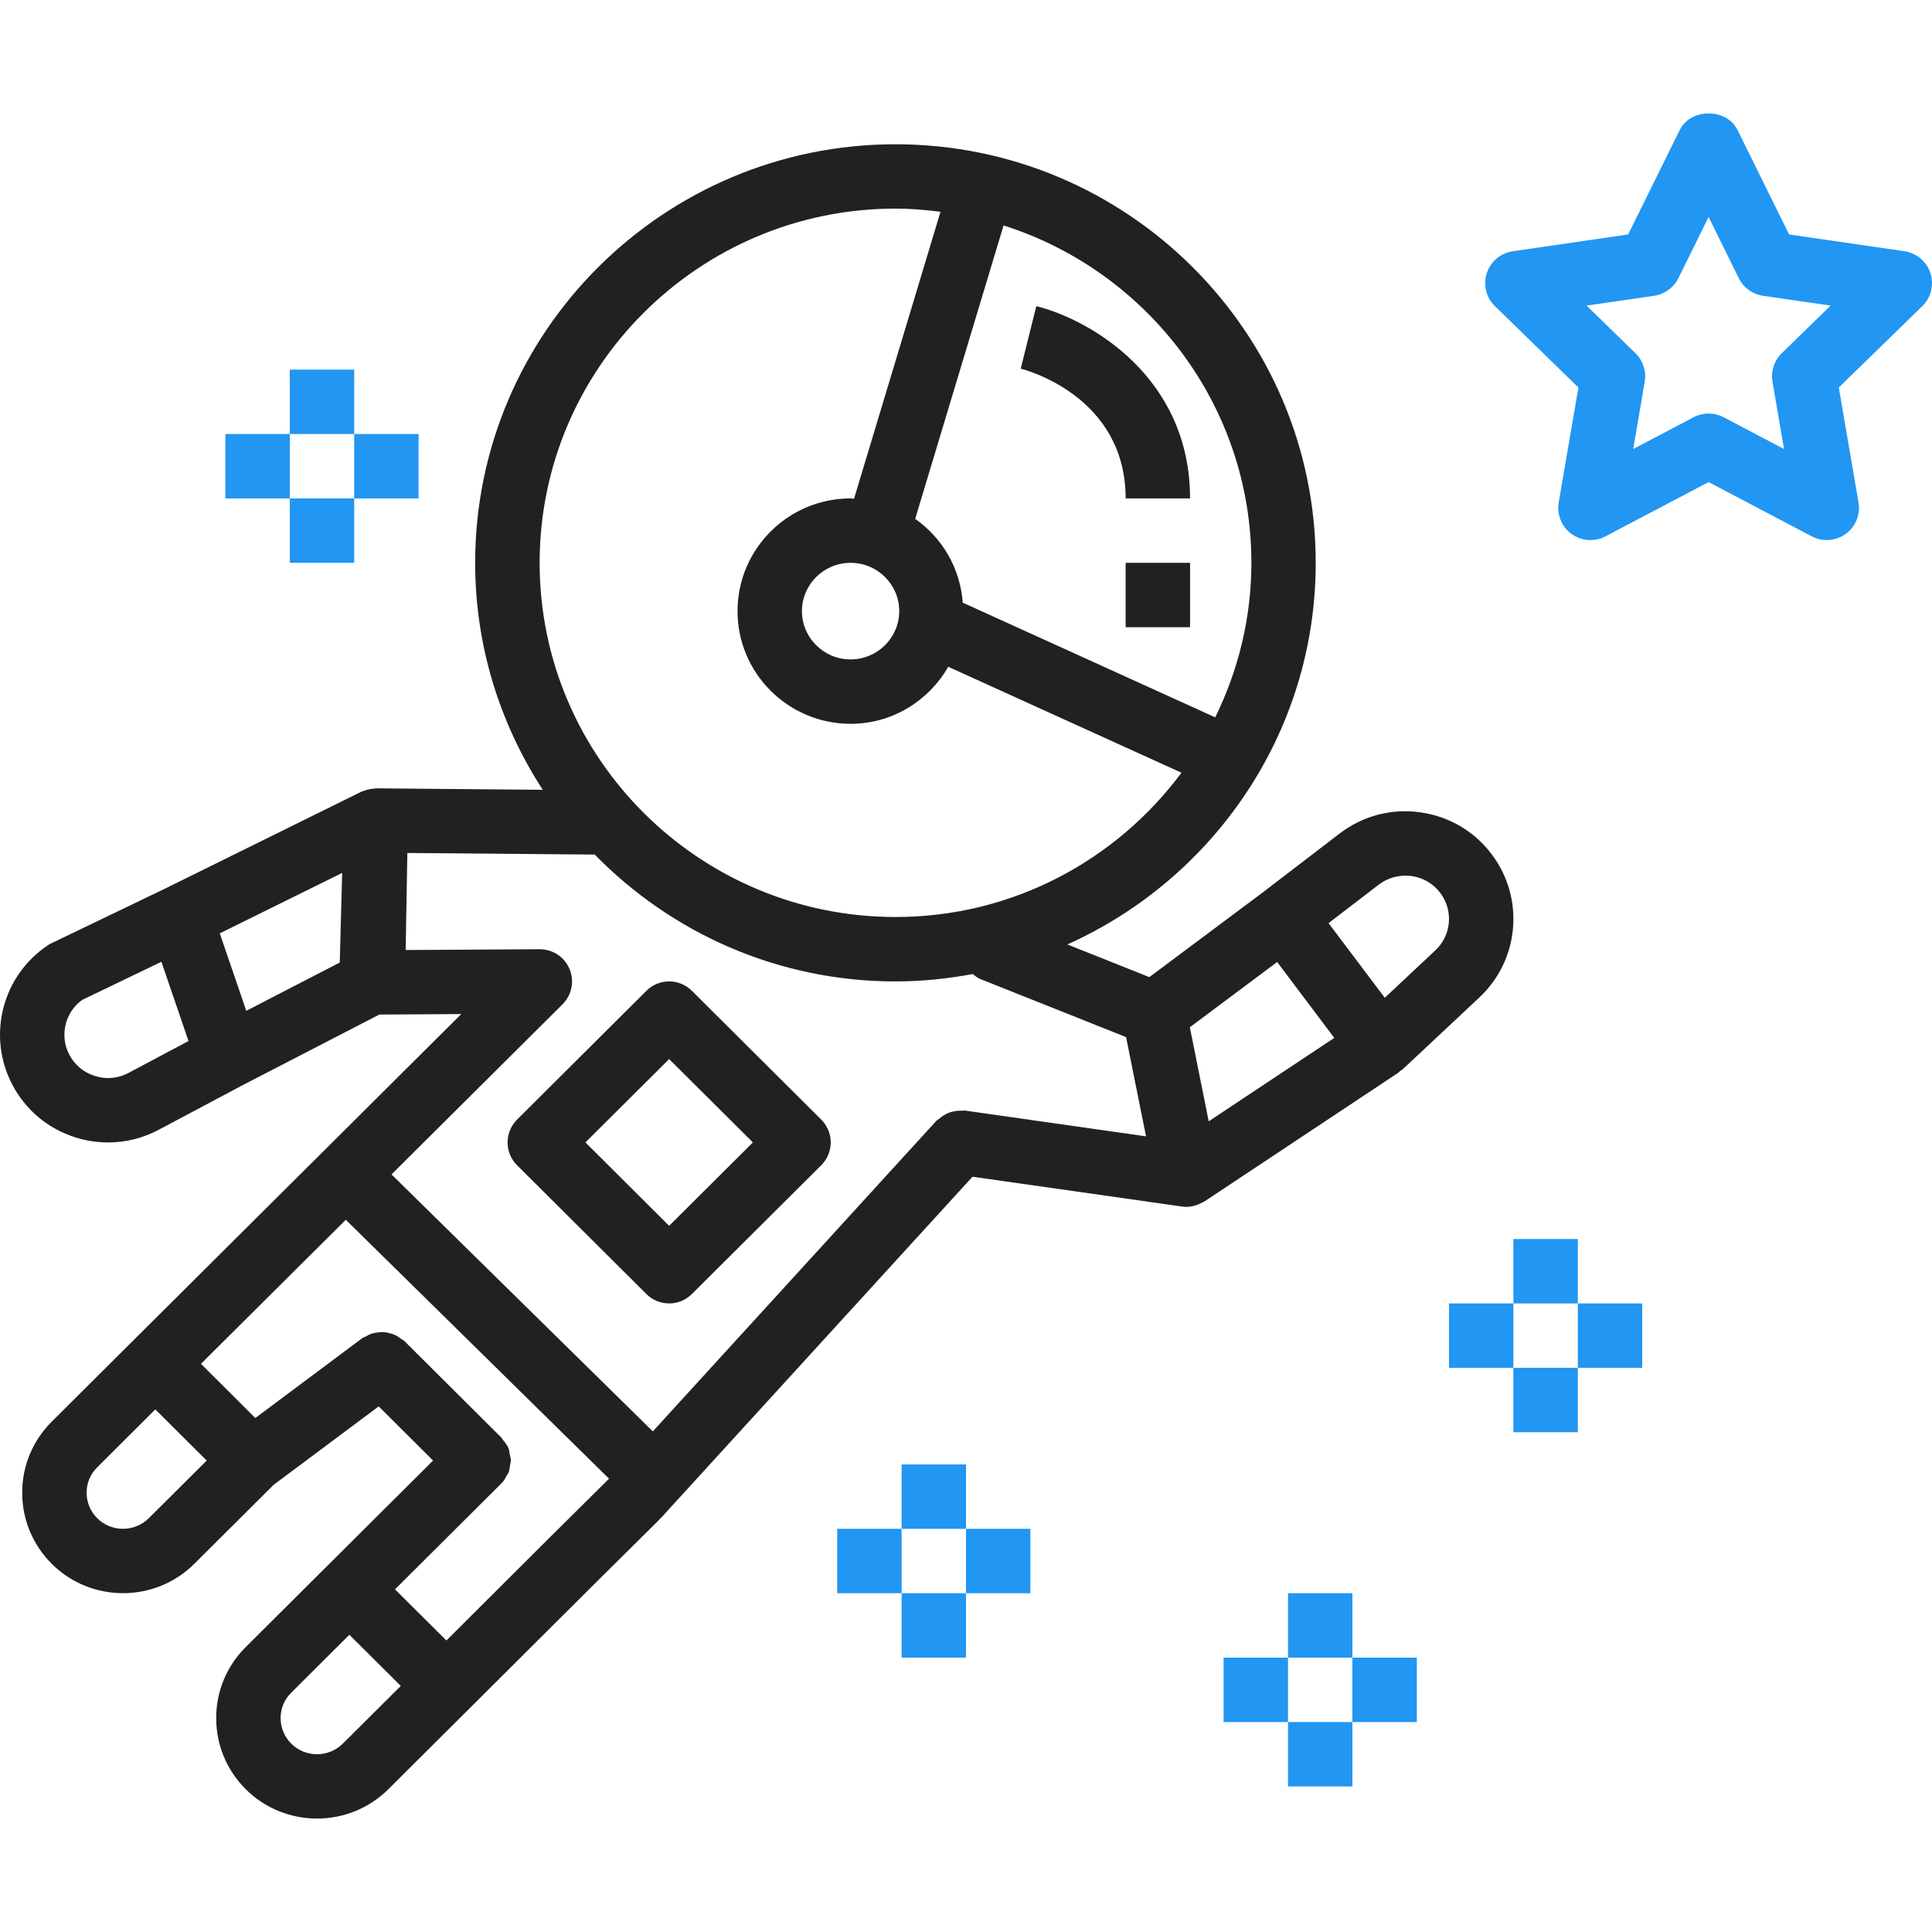
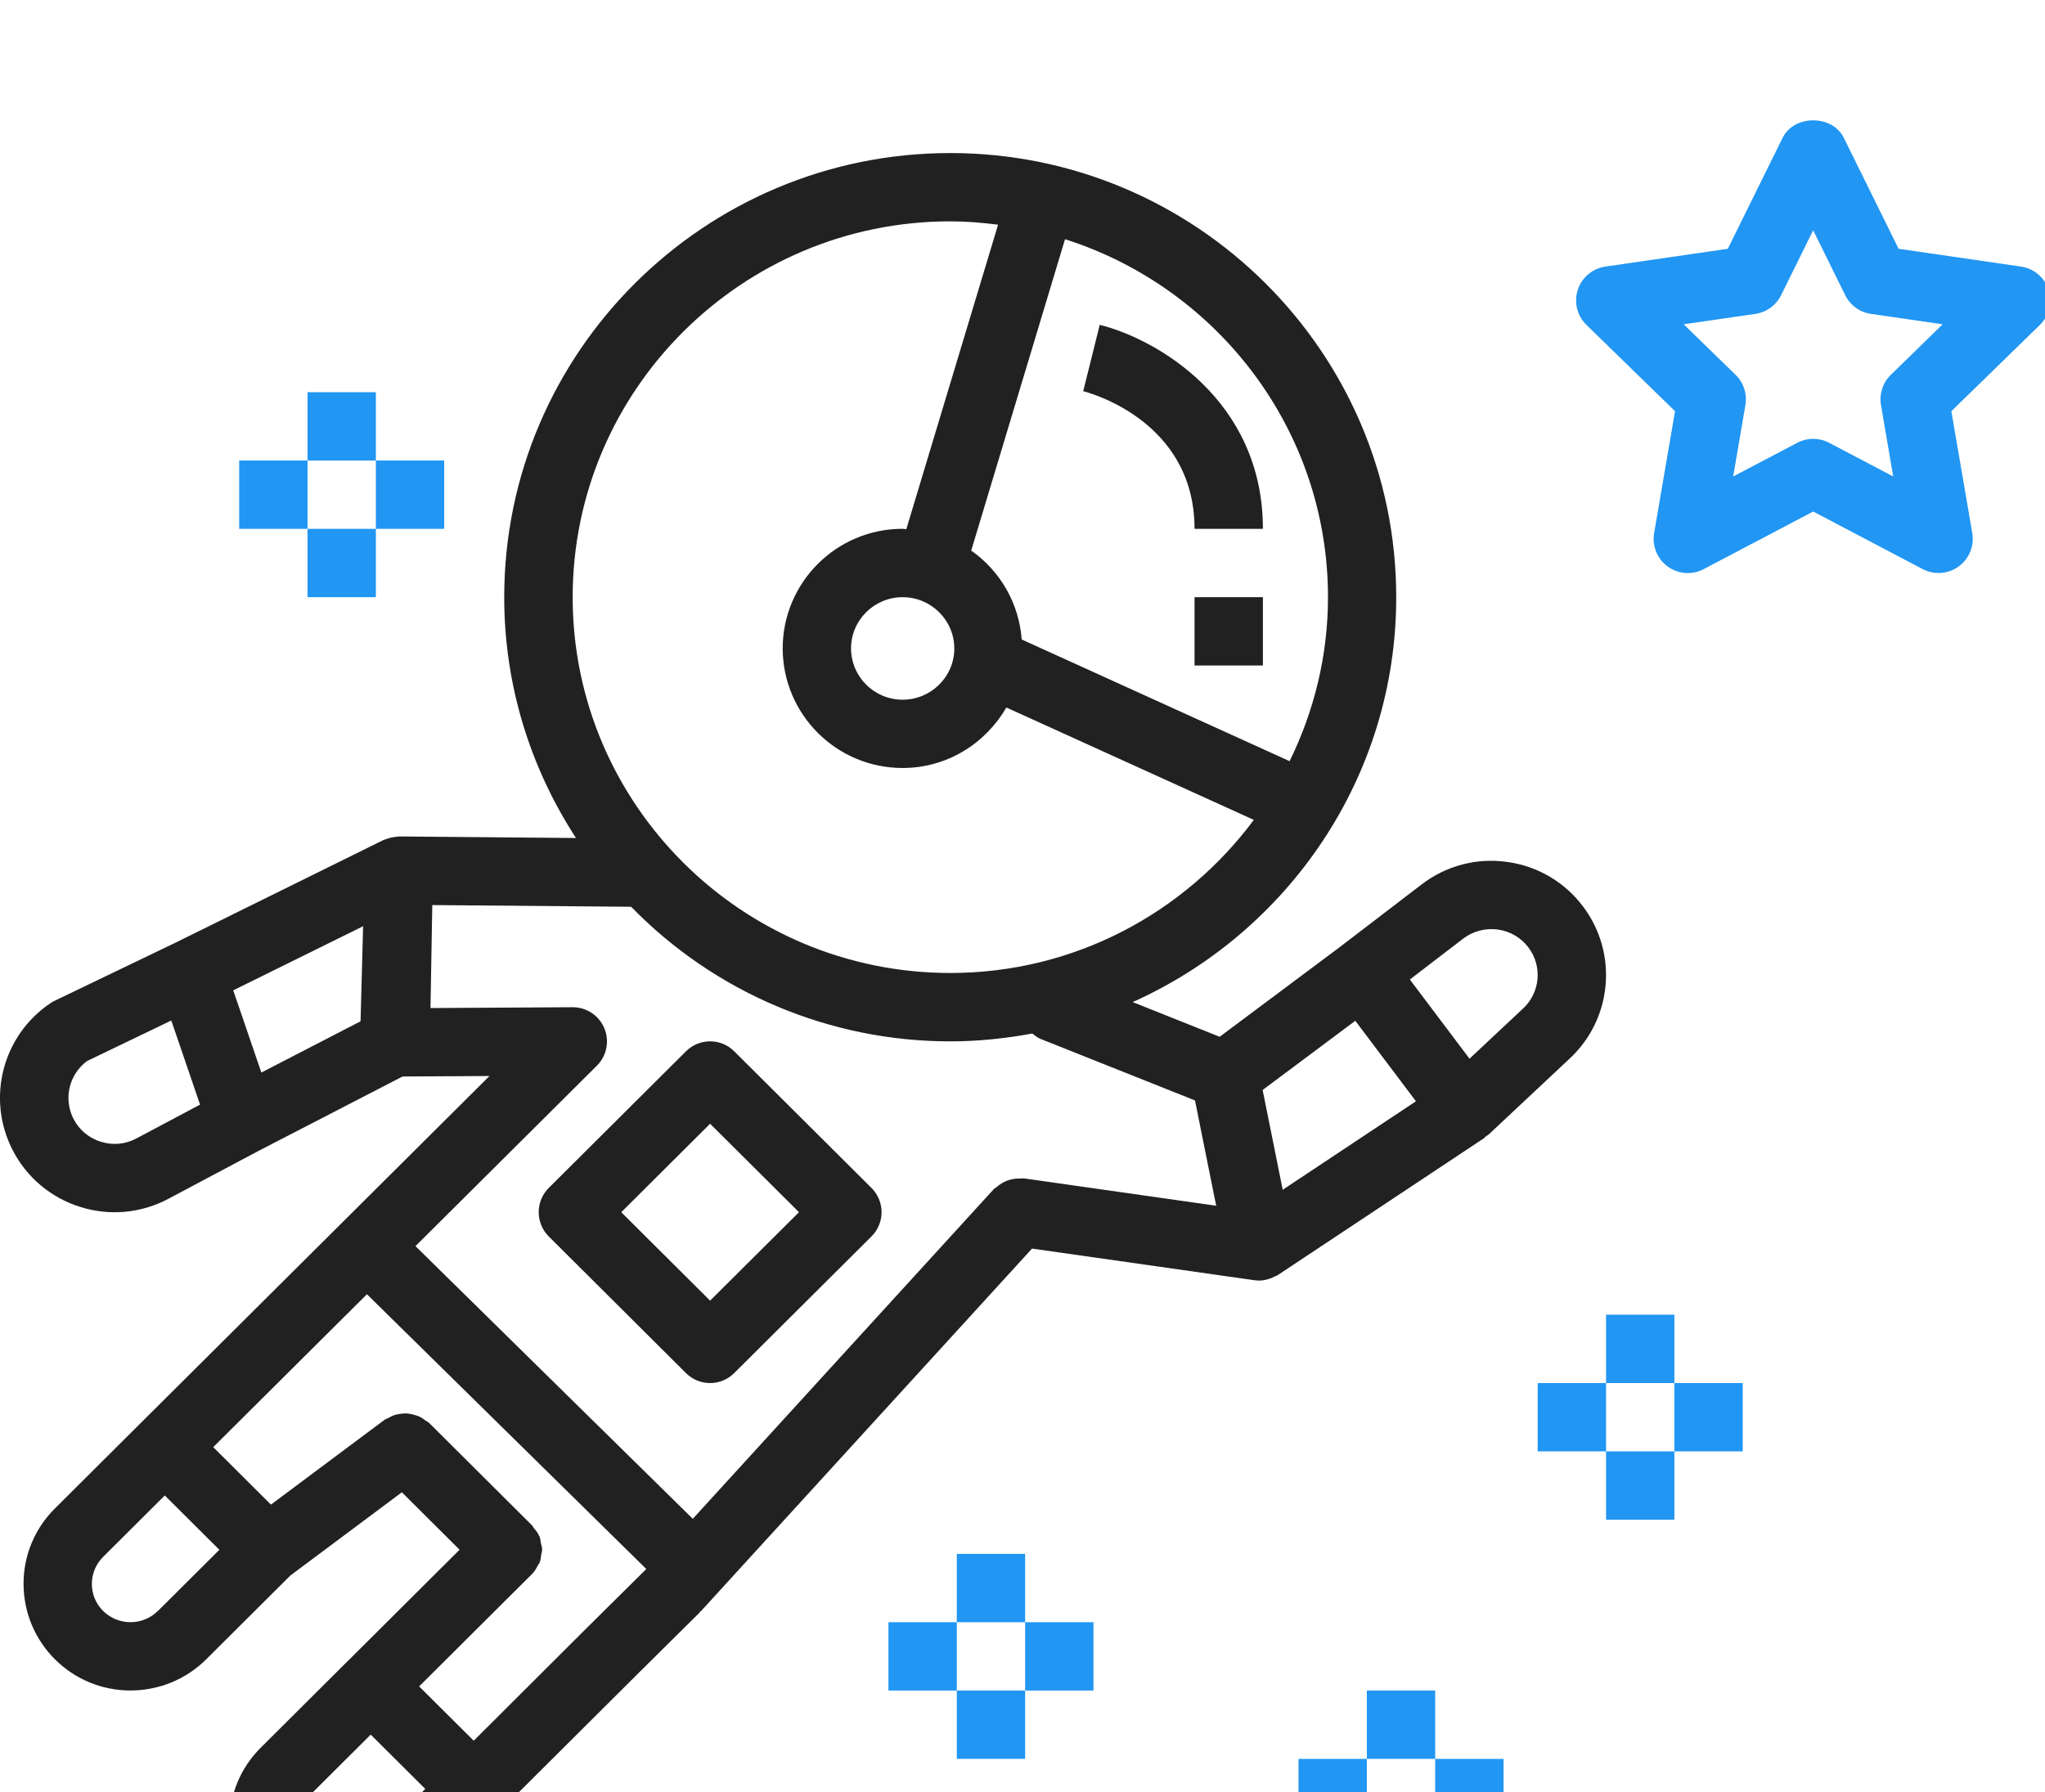
- <svg xmlns="http://www.w3.org/2000/svg" width="70" height="70" viewBox="0 0 70 70" fill="none">
-   <path d="M69.943 9.896C69.806 9.475 69.442 9.167 69.002 9.103L64.823 8.495L62.953 4.708C62.561 3.91 61.253 3.91 60.861 4.708L58.991 8.495L54.811 9.103C54.372 9.167 54.008 9.474 53.869 9.897C53.732 10.319 53.845 10.783 54.164 11.092L57.189 14.041L56.475 18.203C56.401 18.641 56.58 19.083 56.938 19.345C57.301 19.608 57.775 19.641 58.168 19.433L61.906 17.467L65.644 19.433C65.815 19.523 66.002 19.567 66.188 19.567C66.429 19.567 66.671 19.492 66.874 19.344C67.233 19.083 67.413 18.641 67.337 18.203L66.623 14.04L69.648 11.092C69.965 10.782 70.08 10.319 69.943 9.896ZM64.556 12.799C64.281 13.066 64.156 13.454 64.221 13.832L64.638 16.269L62.45 15.118C62.279 15.029 62.093 14.984 61.906 14.984C61.719 14.984 61.534 15.029 61.362 15.118L59.174 16.269L59.591 13.832C59.657 13.454 59.531 13.068 59.257 12.799L57.484 11.072L59.932 10.717C60.312 10.662 60.64 10.423 60.811 10.078L61.905 7.862L62.999 10.078C63.17 10.422 63.497 10.662 63.878 10.717L66.326 11.072L64.556 12.799Z" fill="#2196F3" />
-   <path d="M57.167 44.892H54.834V47.226H57.167V44.892Z" fill="#2196F3" />
-   <path d="M57.167 49.559H54.834V51.892H57.167V49.559Z" fill="#2196F3" />
-   <path d="M59.5 47.226H57.167V49.559H59.5V47.226Z" fill="#2196F3" />
-   <path d="M54.834 47.226H52.5V49.559H54.834V47.226Z" fill="#2196F3" />
-   <path d="M49 57.726H46.667V60.059H49V57.726Z" fill="#2196F3" />
-   <path d="M49 62.393H46.667V64.726H49V62.393Z" fill="#2196F3" />
-   <path d="M51.334 60.059H49V62.393H51.334V60.059Z" fill="#2196F3" />
-   <path d="M46.667 60.059H44.333V62.393H46.667V60.059Z" fill="#2196F3" />
-   <path d="M35 53.059H32.667V55.393H35V53.059Z" fill="#2196F3" />
-   <path d="M35 57.726H32.667V60.059H35V57.726Z" fill="#2196F3" />
-   <path d="M37.333 55.392H35V57.726H37.333V55.392Z" fill="#2196F3" />
-   <path d="M32.667 55.392H30.333V57.726H32.667V55.392Z" fill="#2196F3" />
-   <path d="M12.833 13.392H10.5V15.725H12.833V13.392Z" fill="#2196F3" />
-   <path d="M12.833 18.059H10.5V20.392H12.833V18.059Z" fill="#2196F3" />
-   <path d="M15.166 15.725H12.833V18.059H15.166V15.725Z" fill="#2196F3" />
-   <path d="M10.5 15.725H8.166V18.059H10.5V15.725Z" fill="#2196F3" />
-   <path d="M54.063 30.974C53.435 30.126 52.512 29.58 51.464 29.433C50.412 29.283 49.373 29.56 48.533 30.203L45.795 32.301L45.794 32.303L41.643 35.403L38.672 34.219C43.969 31.843 47.671 26.545 47.671 20.394C47.671 12.031 40.84 5.227 32.444 5.227C24.047 5.227 17.216 12.031 17.216 20.394C17.216 23.425 18.123 26.244 19.666 28.616L13.62 28.563C13.617 28.563 13.613 28.563 13.61 28.563C13.591 28.563 13.576 28.573 13.559 28.574C13.443 28.578 13.33 28.602 13.219 28.642C13.191 28.652 13.162 28.658 13.135 28.671C13.121 28.677 13.107 28.678 13.093 28.685L6.021 32.176C6.02 32.176 6.018 32.176 6.018 32.178L1.877 34.169C1.831 34.189 1.784 34.216 1.739 34.246C0.088 35.345 -0.474 37.504 0.43 39.268C0.912 40.206 1.732 40.896 2.74 41.212C3.129 41.334 3.525 41.393 3.92 41.393C4.553 41.393 5.181 41.238 5.756 40.931L8.792 39.317L13.744 36.759L16.712 36.742L4.808 48.588C4.807 48.59 4.806 48.59 4.805 48.591L1.877 51.507C1.185 52.196 0.804 53.109 0.804 54.084C0.804 55.056 1.185 55.972 1.877 56.662C2.587 57.369 3.522 57.724 4.456 57.724C5.392 57.724 6.325 57.369 7.038 56.662L9.913 53.799L13.721 50.956L15.691 52.918L11.838 56.755C11.836 56.756 11.835 56.756 11.834 56.758L8.906 59.674C8.214 60.362 7.833 61.276 7.833 62.25C7.833 63.223 8.214 64.139 8.906 64.829C9.616 65.536 10.552 65.89 11.486 65.89C12.421 65.89 13.357 65.536 14.068 64.829L16.998 61.912L21.684 57.245C21.685 57.244 21.685 57.243 21.686 57.242L23.895 55.054L23.887 55.046C23.901 55.032 23.921 55.027 23.935 55.012L35.235 42.635L42.828 43.715C42.883 43.723 42.938 43.727 42.993 43.727C43.134 43.727 43.27 43.693 43.402 43.643C43.441 43.629 43.474 43.61 43.511 43.592C43.553 43.571 43.597 43.559 43.637 43.532L50.666 38.865C50.692 38.848 50.706 38.82 50.73 38.801C50.758 38.779 50.793 38.77 50.819 38.745L53.6 36.14C55.047 34.784 55.247 32.563 54.063 30.974ZM4.66 38.872C4.281 39.075 3.851 39.116 3.439 38.985C3.03 38.858 2.699 38.579 2.505 38.203C2.153 37.516 2.357 36.681 2.974 36.23L5.848 34.847L6.54 36.869L6.83 37.718L4.66 38.872ZM12.31 34.874L8.923 36.624L8.365 34.991L7.963 33.817L12.397 31.628L12.31 34.874ZM45.34 20.392C45.34 22.401 44.861 24.296 44.03 25.991L34.883 21.836C34.788 20.582 34.137 19.484 33.159 18.8L36.361 8.168C41.563 9.823 45.34 14.675 45.34 20.392ZM19.552 20.392C19.552 13.316 25.336 7.558 32.446 7.558C32.999 7.558 33.54 7.605 34.076 7.673L30.943 18.071C30.901 18.07 30.862 18.058 30.819 18.058C28.56 18.058 26.722 19.89 26.722 22.142C26.722 24.394 28.56 26.225 30.819 26.225C32.337 26.225 33.65 25.387 34.358 24.159L42.807 27.997C40.456 31.162 36.694 33.225 32.446 33.225C25.336 33.225 19.552 27.468 19.552 20.392ZM32.581 22.142C32.581 23.107 31.79 23.892 30.819 23.892C29.847 23.892 29.056 23.107 29.056 22.142C29.056 21.177 29.847 20.392 30.819 20.392C31.79 20.392 32.581 21.177 32.581 22.142ZM5.392 55.007C4.875 55.52 4.038 55.519 3.523 55.009C3.274 54.76 3.138 54.432 3.138 54.084C3.138 53.736 3.274 53.408 3.523 53.162L5.627 51.065L7.489 52.919L5.392 55.007ZM12.422 63.174C11.905 63.687 11.068 63.688 10.552 63.175C10.303 62.927 10.167 62.599 10.167 62.25C10.167 61.903 10.303 61.575 10.552 61.329L12.658 59.231L13.539 60.107L14.521 61.085L12.422 63.174ZM20.038 55.586C20.037 55.587 20.036 55.587 20.035 55.589L16.174 59.438L15.293 58.562L14.311 57.585L18.168 53.745C18.168 53.745 18.168 53.745 18.168 53.744C18.169 53.743 18.17 53.743 18.172 53.742C18.259 53.654 18.314 53.549 18.368 53.445C18.383 53.415 18.412 53.389 18.425 53.358C18.461 53.268 18.467 53.171 18.481 53.077C18.488 53.023 18.511 52.973 18.511 52.918C18.511 52.84 18.483 52.764 18.467 52.687C18.453 52.617 18.453 52.546 18.426 52.478C18.382 52.368 18.306 52.272 18.227 52.177C18.204 52.151 18.196 52.119 18.172 52.094C18.172 52.094 18.172 52.094 18.171 52.094C18.169 52.093 18.169 52.091 18.168 52.09L14.653 48.59C14.616 48.552 14.568 48.537 14.526 48.505C14.464 48.458 14.405 48.413 14.336 48.38C14.269 48.347 14.201 48.327 14.132 48.308C14.057 48.287 13.985 48.271 13.906 48.265C13.835 48.26 13.769 48.267 13.697 48.276C13.619 48.285 13.546 48.295 13.47 48.32C13.396 48.343 13.331 48.379 13.264 48.418C13.22 48.442 13.171 48.451 13.13 48.481L9.251 51.377L7.281 49.414L12.529 44.195L22.067 53.576L20.038 55.586ZM34.955 40.237C34.921 40.233 34.889 40.245 34.855 40.243C34.77 40.238 34.689 40.244 34.603 40.258C34.537 40.27 34.474 40.283 34.411 40.305C34.336 40.331 34.269 40.366 34.2 40.407C34.134 40.447 34.075 40.489 34.018 40.542C33.99 40.566 33.956 40.578 33.93 40.606L23.653 51.862L14.185 42.551L20.383 36.386C20.839 35.931 20.841 35.192 20.386 34.735C20.156 34.505 19.854 34.392 19.552 34.393V34.392L14.698 34.421L14.759 30.905L21.549 30.963C24.317 33.794 28.176 35.559 32.446 35.559C33.403 35.559 34.336 35.46 35.245 35.291C35.332 35.361 35.419 35.432 35.528 35.476L40.8 37.576L41.133 39.235L41.523 41.172L34.955 40.237ZM43.794 40.627L43.11 37.219L46.274 34.856L47.102 35.955L48.344 37.605L43.794 40.627ZM52.005 34.434L50.173 36.151L48.136 33.447L49.954 32.053C50.294 31.792 50.722 31.685 51.142 31.74C51.564 31.8 51.938 32.02 52.192 32.362C52.666 33 52.585 33.891 52.005 34.434Z" fill="#212121" />
-   <path d="M29.755 40.565L25.067 35.898C24.613 35.445 23.875 35.445 23.421 35.898L18.734 40.565C18.515 40.786 18.391 41.082 18.391 41.392C18.391 41.703 18.514 42 18.734 42.219L23.421 46.886C23.648 47.112 23.947 47.226 24.244 47.226C24.542 47.226 24.84 47.112 25.067 46.886L29.755 42.219C29.974 42 30.099 41.703 30.099 41.392C30.099 41.082 29.975 40.784 29.755 40.565ZM24.244 44.413L21.211 41.392L24.244 38.372L27.279 41.392L24.244 44.413Z" fill="#212121" />
-   <path d="M37.547 11.092L36.983 13.358C37.139 13.397 40.784 14.346 40.784 18.059H43.118C43.118 13.646 39.474 11.572 37.547 11.092Z" fill="#212121" />
-   <path d="M43.118 20.392H40.784V22.725H43.118V20.392Z" fill="#212121" />
+ <svg xmlns="http://www.w3.org/2000/svg" fill="none">
+   <path d="M69.943 9.896a1.168 1.168 0 0 0-.941-.793l-4.18-.608-1.87-3.787c-.391-.798-1.7-.798-2.091 0l-1.87 3.787-4.18.608a1.167 1.167 0 0 0-.648 1.99l3.026 2.948-.714 4.162c-.075.438.105.88.463 1.142.363.263.837.296 1.23.088l3.738-1.966 3.738 1.966a1.168 1.168 0 0 0 1.693-1.23l-.714-4.162 3.025-2.949a1.17 1.17 0 0 0 .295-1.196ZM64.556 12.8c-.275.267-.4.655-.335 1.033l.417 2.437-2.188-1.15a1.165 1.165 0 0 0-1.088 0l-2.188 1.15.417-2.437a1.168 1.168 0 0 0-.334-1.033l-1.773-1.727 2.448-.355c.38-.055.708-.294.879-.639l1.094-2.216 1.094 2.216c.17.345.498.584.879.639l2.448.355-1.77 1.727ZM57.167 44.892h-2.333v2.334h2.333v-2.334ZM57.167 49.56h-2.333v2.332h2.333V49.56ZM59.5 47.226h-2.333v2.333H59.5v-2.333ZM54.834 47.226H52.5v2.333h2.334v-2.333ZM49 57.726h-2.333v2.333H49v-2.333ZM49 62.393h-2.333v2.333H49v-2.333ZM51.334 60.06H49v2.333h2.334v-2.334ZM46.667 60.06h-2.334v2.333h2.334v-2.334ZM35 53.06h-2.333v2.333H35v-2.334ZM35 57.726h-2.333v2.333H35v-2.333ZM37.333 55.392H35v2.334h2.333v-2.334ZM32.667 55.392h-2.334v2.334h2.334v-2.334ZM12.833 13.392H10.5v2.333h2.333v-2.333ZM12.833 18.059H10.5v2.333h2.333V18.06ZM15.166 15.725h-2.333v2.334h2.333v-2.334ZM10.5 15.725H8.166v2.334H10.5v-2.334Z" fill="#2196F3" />
+   <path d="M54.063 30.974a3.88 3.88 0 0 0-2.599-1.541 3.886 3.886 0 0 0-2.93.77L45.794 32.3l-.001.002-4.151 3.1-2.97-1.184c5.296-2.376 8.998-7.674 8.998-13.825 0-8.363-6.83-15.167-15.227-15.167s-15.228 6.804-15.228 15.167c0 3.031.907 5.85 2.45 8.222l-6.046-.053h-.01c-.019 0-.034.01-.051.01a1.14 1.14 0 0 0-.34.069c-.028.01-.057.016-.084.029-.014.006-.028.007-.042.014l-7.072 3.491c-.001 0-.003 0-.003.002l-4.141 1.991a.905.905 0 0 0-.138.077A3.895 3.895 0 0 0 .43 39.268a3.884 3.884 0 0 0 2.31 1.944 3.891 3.891 0 0 0 3.016-.281l3.036-1.614 4.952-2.558 2.968-.017L4.808 48.588c0 .002-.002.002-.003.003l-2.928 2.916a3.607 3.607 0 0 0-1.073 2.577 3.647 3.647 0 0 0 3.652 3.64c.936 0 1.869-.355 2.582-1.062l2.875-2.863 3.808-2.843 1.97 1.962-3.853 3.837-.004.002-2.928 2.917a3.607 3.607 0 0 0-1.073 2.576c0 .973.38 1.889 1.073 2.579a3.65 3.65 0 0 0 2.58 1.061c.935 0 1.87-.354 2.582-1.061l2.93-2.917 4.686-4.667.002-.003 2.21-2.188-.01-.008c.015-.014.035-.019.049-.034l11.3-12.377 7.593 1.08c.055.008.11.012.165.012.14 0 .277-.034.41-.084.038-.014.071-.033.108-.051.042-.021.086-.033.126-.06l7.029-4.666c.026-.018.04-.046.064-.065.028-.022.063-.031.089-.056l2.78-2.605a3.892 3.892 0 0 0 .465-5.166ZM4.66 38.872a1.56 1.56 0 0 1-1.221.113 1.565 1.565 0 0 1-.465-2.755l2.874-1.383.692 2.022.29.85-2.17 1.153Zm7.65-3.998-3.387 1.75-.558-1.633-.402-1.174 4.434-2.189-.087 3.246Zm33.03-14.482c0 2.009-.48 3.904-1.31 5.599l-9.147-4.155a4.07 4.07 0 0 0-1.724-3.035l3.203-10.633c5.2 1.655 8.978 6.507 8.978 12.224Zm-25.788 0c0-7.076 5.784-12.834 12.894-12.834.553 0 1.094.047 1.63.115L30.943 18.07c-.042 0-.081-.013-.125-.013a4.094 4.094 0 0 0-4.096 4.084 4.095 4.095 0 0 0 4.096 4.083c1.52 0 2.832-.838 3.54-2.066l8.45 3.838c-2.352 3.165-6.114 5.228-10.362 5.228-7.11 0-12.894-5.757-12.894-12.833Zm13.03 1.75c0 .965-.792 1.75-1.764 1.75a1.759 1.759 0 0 1-1.762-1.75c0-.965.79-1.75 1.762-1.75s1.763.785 1.763 1.75ZM5.391 55.007a1.33 1.33 0 0 1-1.87.002 1.3 1.3 0 0 1 0-1.847l2.105-2.097L7.49 52.92l-2.097 2.088Zm7.03 8.167a1.33 1.33 0 0 1-1.87.002 1.299 1.299 0 0 1 0-1.847l2.106-2.098.88.876.983.978-2.099 2.09Zm7.616-7.588-.003.003-3.86 3.85-.882-.877-.982-.977 3.857-3.84v-.001l.004-.002c.087-.088.142-.193.196-.297.015-.03.044-.056.057-.087.036-.09.042-.187.056-.281.007-.054.03-.104.03-.16 0-.077-.028-.153-.044-.23-.014-.07-.014-.141-.041-.209a1.166 1.166 0 0 0-.2-.301c-.022-.026-.03-.058-.054-.083h-.002s0-.003-.002-.005l-3.515-3.5c-.037-.037-.085-.052-.127-.084a1.122 1.122 0 0 0-.19-.126 1.091 1.091 0 0 0-.204-.07 1.134 1.134 0 0 0-.226-.044 1.142 1.142 0 0 0-.209.01c-.078.01-.151.02-.227.045-.074.023-.139.06-.206.098-.044.024-.093.033-.133.063l-3.88 2.896-1.97-1.963 5.248-5.22 9.538 9.382-2.029 2.01Zm14.917-15.349c-.034-.005-.066.008-.1.006a1.148 1.148 0 0 0-.252.015 1.081 1.081 0 0 0-.404.15c-.065.04-.124.081-.181.134-.028.024-.062.036-.088.064L23.653 51.862l-9.468-9.311 6.197-6.165a1.168 1.168 0 0 0-.83-1.993l-4.854.028.061-3.516 6.79.058a15.2 15.2 0 0 0 10.897 4.596c.957 0 1.89-.1 2.799-.268.087.07.174.14.283.185l5.272 2.1.333 1.659.39 1.937-6.569-.935Zm8.84.39-.685-3.408 3.164-2.363.828 1.1 1.242 1.649-4.55 3.022Zm8.21-6.193-1.832 1.717-2.037-2.704 1.818-1.394c.34-.261.768-.368 1.188-.313.422.06.796.28 1.05.622a1.562 1.562 0 0 1-.187 2.072Z" fill="#212121" />
+   <path d="m29.755 40.565-4.688-4.667a1.166 1.166 0 0 0-1.646 0l-4.687 4.667a1.172 1.172 0 0 0 0 1.654l4.686 4.667a1.166 1.166 0 0 0 1.647 0l4.688-4.667a1.167 1.167 0 0 0 0-1.654Zm-5.51 3.848-3.034-3.02 3.033-3.021 3.035 3.02-3.035 3.02ZM37.547 11.092l-.564 2.266c.156.039 3.801.988 3.801 4.7h2.334c0-4.412-3.644-6.486-5.571-6.966ZM43.118 20.392h-2.334v2.333h2.334v-2.333Z" fill="#212121" />
</svg>
